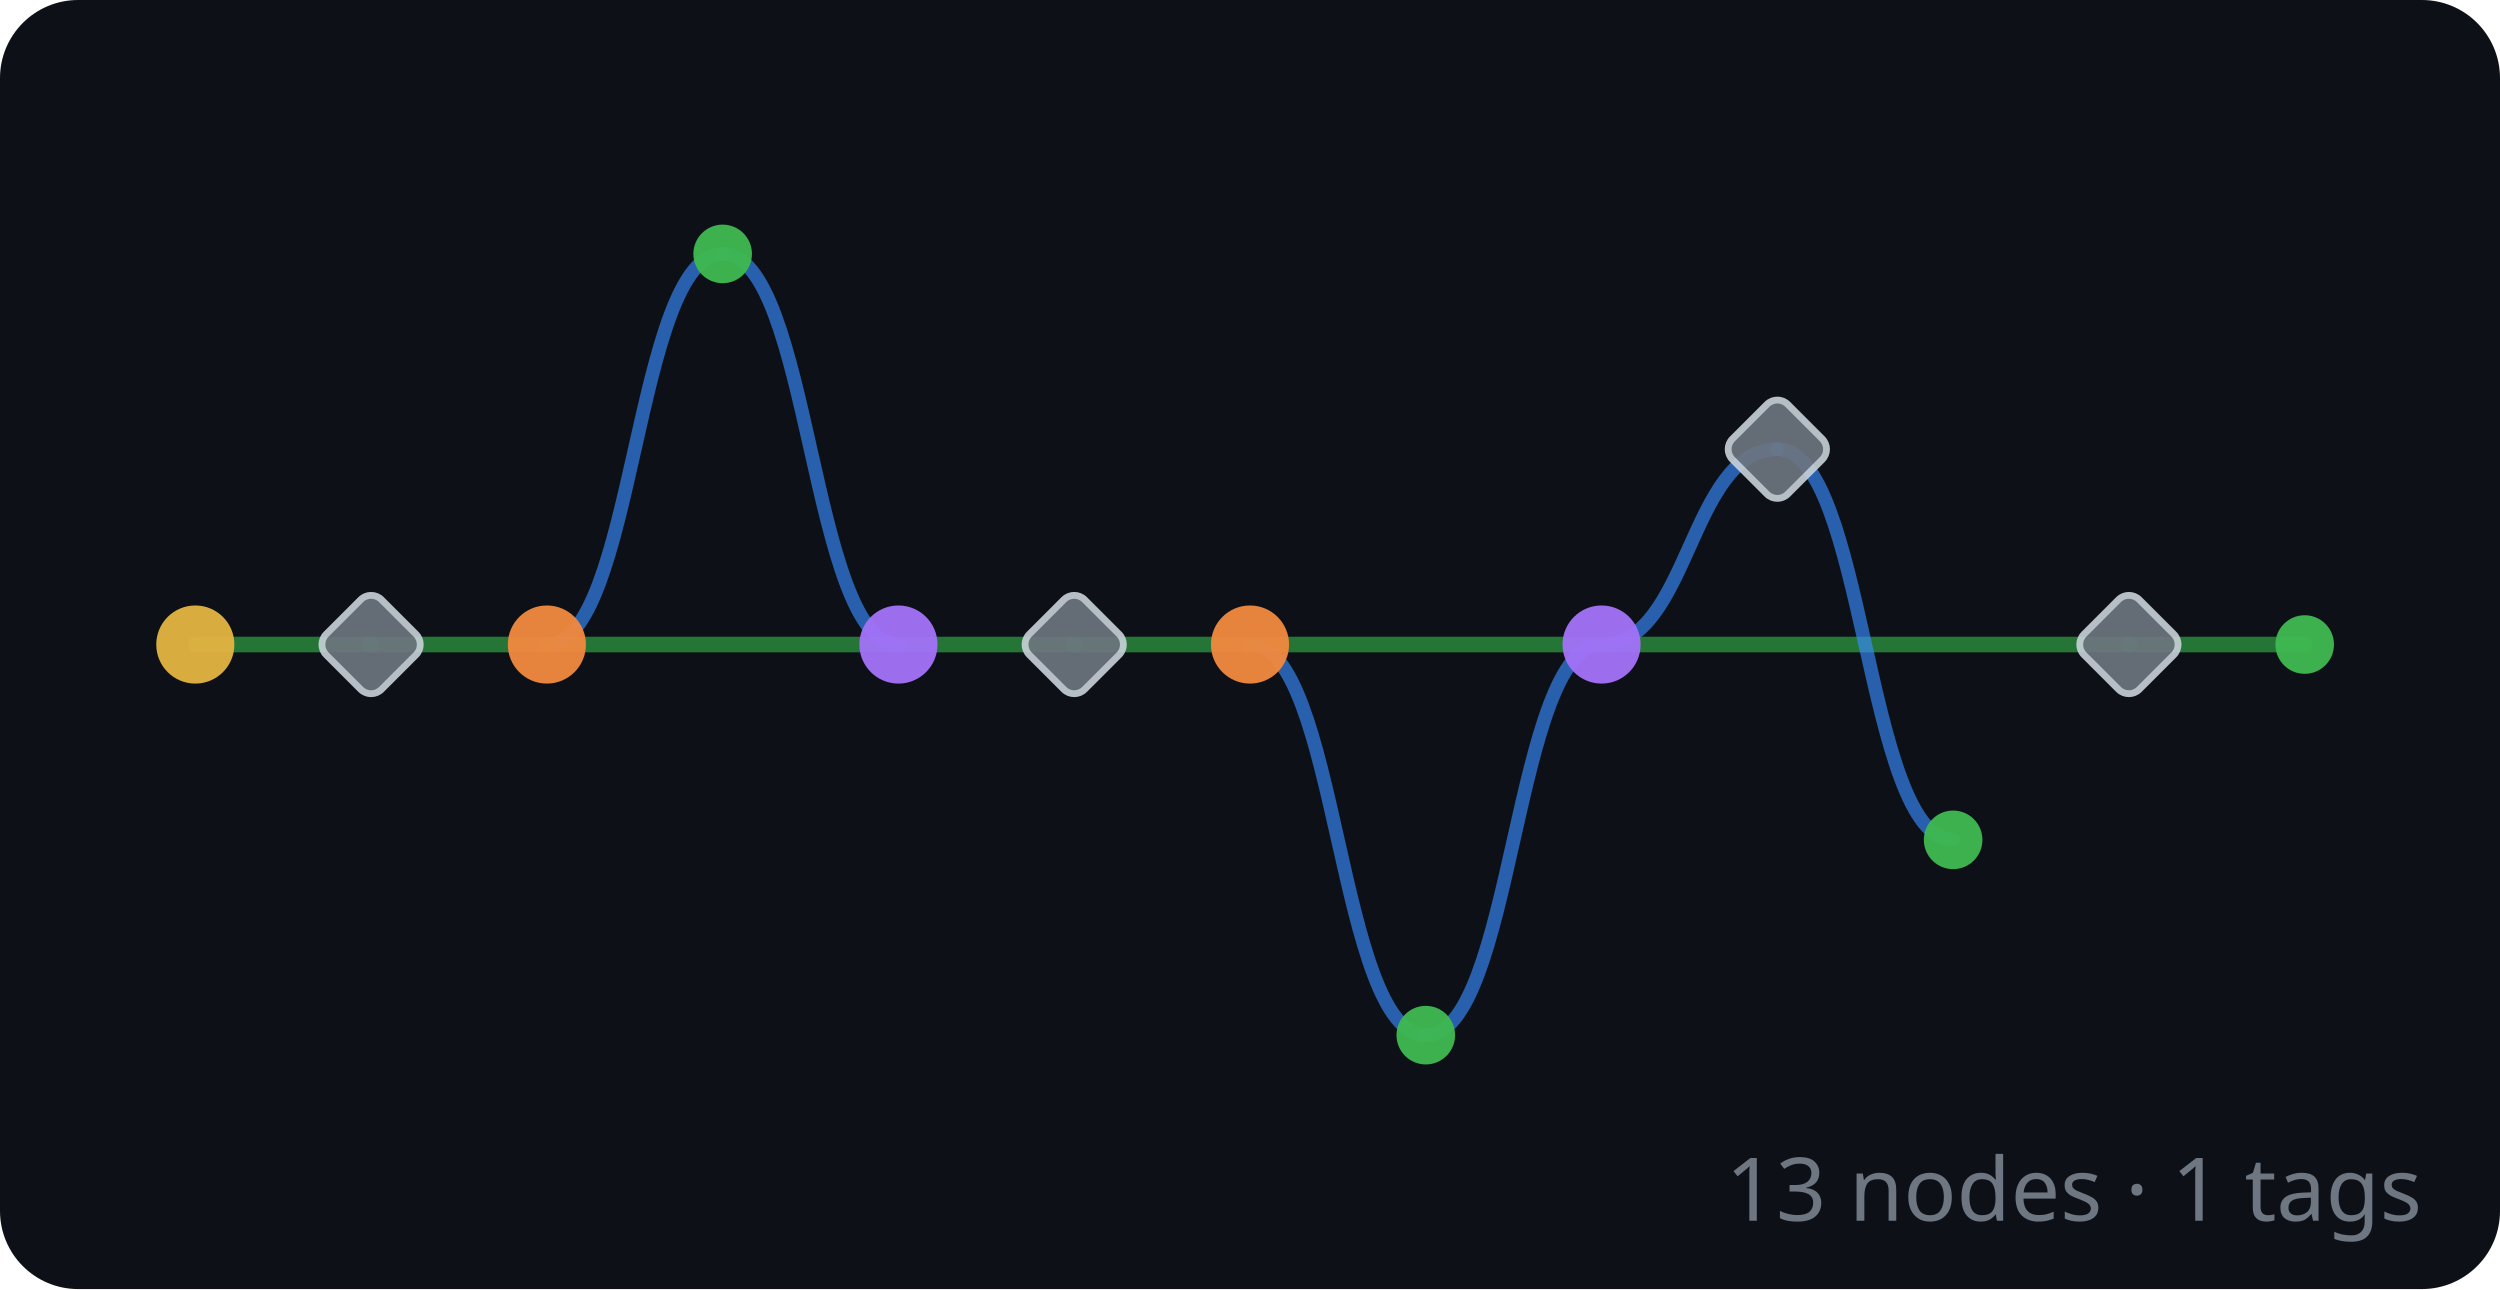
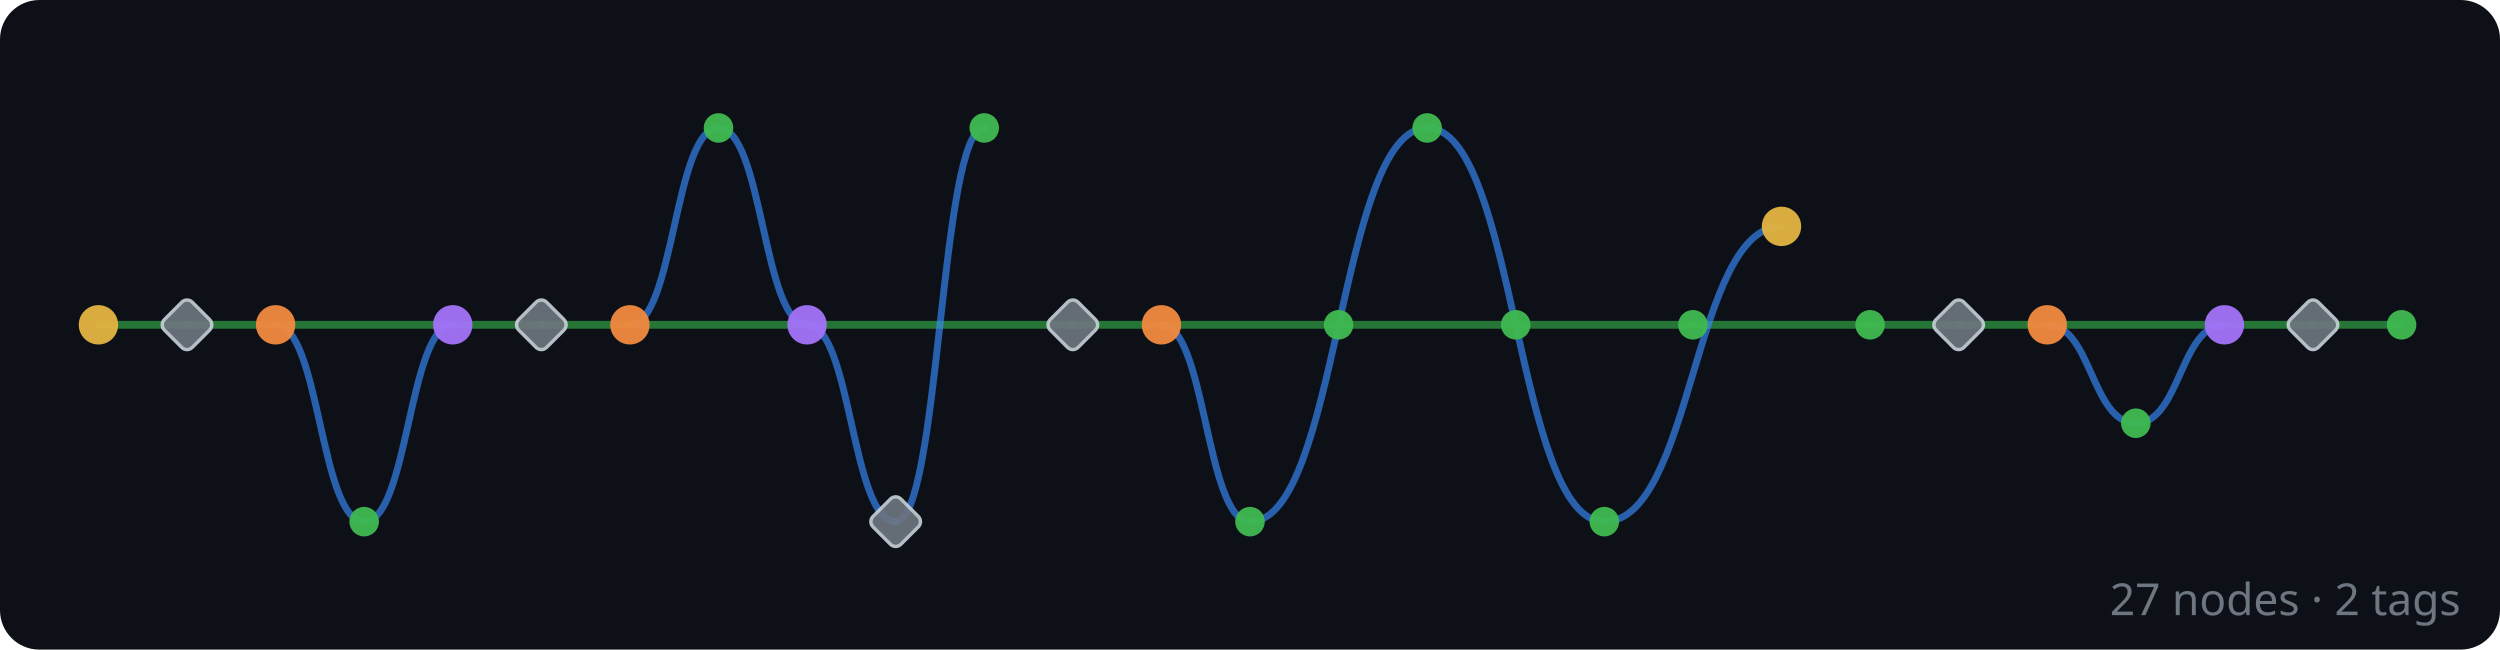
- <svg xmlns="http://www.w3.org/2000/svg" width="256" height="132" viewBox="0 0 256 132">
+ <svg xmlns="http://www.w3.org/2000/svg" width="508" height="132" viewBox="0 0 508 132">
  <rect width="100%" height="100%" fill="#0d1117" rx="8" />
  <g id="edges" stroke-linecap="round">
+     <line x1="488" y1="66" x2="470" y2="66" stroke="#2ea043" stroke-width="1.6" opacity="0.7" />
+     <line x1="470" y1="66" x2="452" y2="66" stroke="#2ea043" stroke-width="1.6" opacity="0.7" />
+     <line x1="452" y1="66" x2="416" y2="66" stroke="#2ea043" stroke-width="1.6" opacity="0.7" />
+     <path d="M 452 66 C 443 66, 443 86, 434 86" fill="none" stroke="#388bfd" stroke-width="1.4" opacity="0.65" />
+     <path d="M 434 86 C 425 86, 425 66, 416 66" fill="none" stroke="#388bfd" stroke-width="1.4" opacity="0.65" />
+     <line x1="416" y1="66" x2="398" y2="66" stroke="#2ea043" stroke-width="1.6" opacity="0.7" />
+     <line x1="398" y1="66" x2="380" y2="66" stroke="#2ea043" stroke-width="1.6" opacity="0.7" />
+     <line x1="380" y1="66" x2="344" y2="66" stroke="#2ea043" stroke-width="1.6" opacity="0.7" />
+     <path d="M 362 46 C 344 46, 344 106, 326 106" fill="none" stroke="#388bfd" stroke-width="1.4" opacity="0.65" />
+     <line x1="344" y1="66" x2="308" y2="66" stroke="#2ea043" stroke-width="1.6" opacity="0.7" />
+     <path d="M 326 106 C 308 106, 308 26, 290 26" fill="none" stroke="#388bfd" stroke-width="1.4" opacity="0.65" />
+     <line x1="308" y1="66" x2="272" y2="66" stroke="#2ea043" stroke-width="1.6" opacity="0.7" />
+     <path d="M 290 26 C 272 26, 272 106, 254 106" fill="none" stroke="#388bfd" stroke-width="1.4" opacity="0.65" />
+     <line x1="272" y1="66" x2="236" y2="66" stroke="#2ea043" stroke-width="1.6" opacity="0.7" />
+     <path d="M 254 106 C 245 106, 245 66, 236 66" fill="none" stroke="#388bfd" stroke-width="1.4" opacity="0.65" />
    <line x1="236" y1="66" x2="218" y2="66" stroke="#2ea043" stroke-width="1.6" opacity="0.7" />
    <line x1="218" y1="66" x2="164" y2="66" stroke="#2ea043" stroke-width="1.6" opacity="0.7" />
-     <path d="M 200 86 C 191 86, 191 46, 182 46" fill="none" stroke="#388bfd" stroke-width="1.4" opacity="0.65" />
-     <path d="M 182 46 C 173 46, 173 66, 164 66" fill="none" stroke="#388bfd" stroke-width="1.4" opacity="0.65" />
+     <path d="M 200 26 C 191 26, 191 106, 182 106" fill="none" stroke="#388bfd" stroke-width="1.4" opacity="0.65" />
+     <path d="M 182 106 C 173 106, 173 66, 164 66" fill="none" stroke="#388bfd" stroke-width="1.4" opacity="0.65" />
    <line x1="164" y1="66" x2="128" y2="66" stroke="#2ea043" stroke-width="1.6" opacity="0.7" />
-     <path d="M 164 66 C 155 66, 155 106, 146 106" fill="none" stroke="#388bfd" stroke-width="1.4" opacity="0.65" />
-     <path d="M 146 106 C 137 106, 137 66, 128 66" fill="none" stroke="#388bfd" stroke-width="1.4" opacity="0.65" />
+     <path d="M 164 66 C 155 66, 155 26, 146 26" fill="none" stroke="#388bfd" stroke-width="1.4" opacity="0.65" />
+     <path d="M 146 26 C 137 26, 137 66, 128 66" fill="none" stroke="#388bfd" stroke-width="1.4" opacity="0.65" />
    <line x1="128" y1="66" x2="110" y2="66" stroke="#2ea043" stroke-width="1.6" opacity="0.7" />
    <line x1="110" y1="66" x2="92" y2="66" stroke="#2ea043" stroke-width="1.6" opacity="0.7" />
    <line x1="92" y1="66" x2="56" y2="66" stroke="#2ea043" stroke-width="1.6" opacity="0.7" />
-     <path d="M 92 66 C 83 66, 83 26, 74 26" fill="none" stroke="#388bfd" stroke-width="1.4" opacity="0.65" />
-     <path d="M 74 26 C 65 26, 65 66, 56 66" fill="none" stroke="#388bfd" stroke-width="1.4" opacity="0.65" />
+     <path d="M 92 66 C 83 66, 83 106, 74 106" fill="none" stroke="#388bfd" stroke-width="1.4" opacity="0.65" />
+     <path d="M 74 106 C 65 106, 65 66, 56 66" fill="none" stroke="#388bfd" stroke-width="1.4" opacity="0.65" />
    <line x1="56" y1="66" x2="38" y2="66" stroke="#2ea043" stroke-width="1.6" opacity="0.7" />
    <line x1="38" y1="66" x2="20" y2="66" stroke="#2ea043" stroke-width="1.6" opacity="0.7" />
  </g>
  <g id="nodes">
-     <circle cx="236" cy="66" r="3" fill="#3fb950" opacity="0.95" />
+     <circle cx="488" cy="66" r="3" fill="#3fb950" opacity="0.95" />
+     <rect x="466" y="62" width="8" height="8" rx="1.5" transform="rotate(45 470 66)" fill="#6e7681" stroke="#c9d1d9" stroke-width="0.7" opacity="0.9" />
+     <circle cx="452" cy="66" r="4" fill="#a371f7" opacity="0.95" />
+     <circle cx="434" cy="86" r="3" fill="#3fb950" opacity="0.95" />
+     <circle cx="416" cy="66" r="4" fill="#f0883e" opacity="0.95" />
+     <rect x="394" y="62" width="8" height="8" rx="1.5" transform="rotate(45 398 66)" fill="#6e7681" stroke="#c9d1d9" stroke-width="0.7" opacity="0.9" />
+     <circle cx="380" cy="66" r="3" fill="#3fb950" opacity="0.95" />
+     <circle cx="362" cy="46" r="4" fill="#e3b341" opacity="0.95" />
+     <circle cx="344" cy="66" r="3" fill="#3fb950" opacity="0.95" />
+     <circle cx="326" cy="106" r="3" fill="#3fb950" opacity="0.95" />
+     <circle cx="308" cy="66" r="3" fill="#3fb950" opacity="0.95" />
+     <circle cx="290" cy="26" r="3" fill="#3fb950" opacity="0.95" />
+     <circle cx="272" cy="66" r="3" fill="#3fb950" opacity="0.95" />
+     <circle cx="254" cy="106" r="3" fill="#3fb950" opacity="0.95" />
+     <circle cx="236" cy="66" r="4" fill="#f0883e" opacity="0.95" />
    <rect x="214" y="62" width="8" height="8" rx="1.5" transform="rotate(45 218 66)" fill="#6e7681" stroke="#c9d1d9" stroke-width="0.7" opacity="0.9" />
-     <circle cx="200" cy="86" r="3" fill="#3fb950" opacity="0.95" />
-     <rect x="178" y="42" width="8" height="8" rx="1.5" transform="rotate(45 182 46)" fill="#6e7681" stroke="#c9d1d9" stroke-width="0.7" opacity="0.9" />
+     <circle cx="200" cy="26" r="3" fill="#3fb950" opacity="0.95" />
+     <rect x="178" y="102" width="8" height="8" rx="1.5" transform="rotate(45 182 106)" fill="#6e7681" stroke="#c9d1d9" stroke-width="0.7" opacity="0.9" />
    <circle cx="164" cy="66" r="4" fill="#a371f7" opacity="0.95" />
-     <circle cx="146" cy="106" r="3" fill="#3fb950" opacity="0.95" />
+     <circle cx="146" cy="26" r="3" fill="#3fb950" opacity="0.95" />
    <circle cx="128" cy="66" r="4" fill="#f0883e" opacity="0.95" />
    <rect x="106" y="62" width="8" height="8" rx="1.5" transform="rotate(45 110 66)" fill="#6e7681" stroke="#c9d1d9" stroke-width="0.7" opacity="0.9" />
    <circle cx="92" cy="66" r="4" fill="#a371f7" opacity="0.95" />
-     <circle cx="74" cy="26" r="3" fill="#3fb950" opacity="0.95" />
+     <circle cx="74" cy="106" r="3" fill="#3fb950" opacity="0.95" />
    <circle cx="56" cy="66" r="4" fill="#f0883e" opacity="0.95" />
    <rect x="34" y="62" width="8" height="8" rx="1.5" transform="rotate(45 38 66)" fill="#6e7681" stroke="#c9d1d9" stroke-width="0.7" opacity="0.9" />
    <circle cx="20" cy="66" r="4" fill="#e3b341" opacity="0.95" />
  </g>
-   <text x="248" y="125" text-anchor="end" font-family="sans-serif" font-size="9" fill="#6e7681">13 nodes · 1 tags</text>
+   <text x="500" y="125" text-anchor="end" font-family="sans-serif" font-size="9" fill="#6e7681">27 nodes · 2 tags</text>
</svg>
